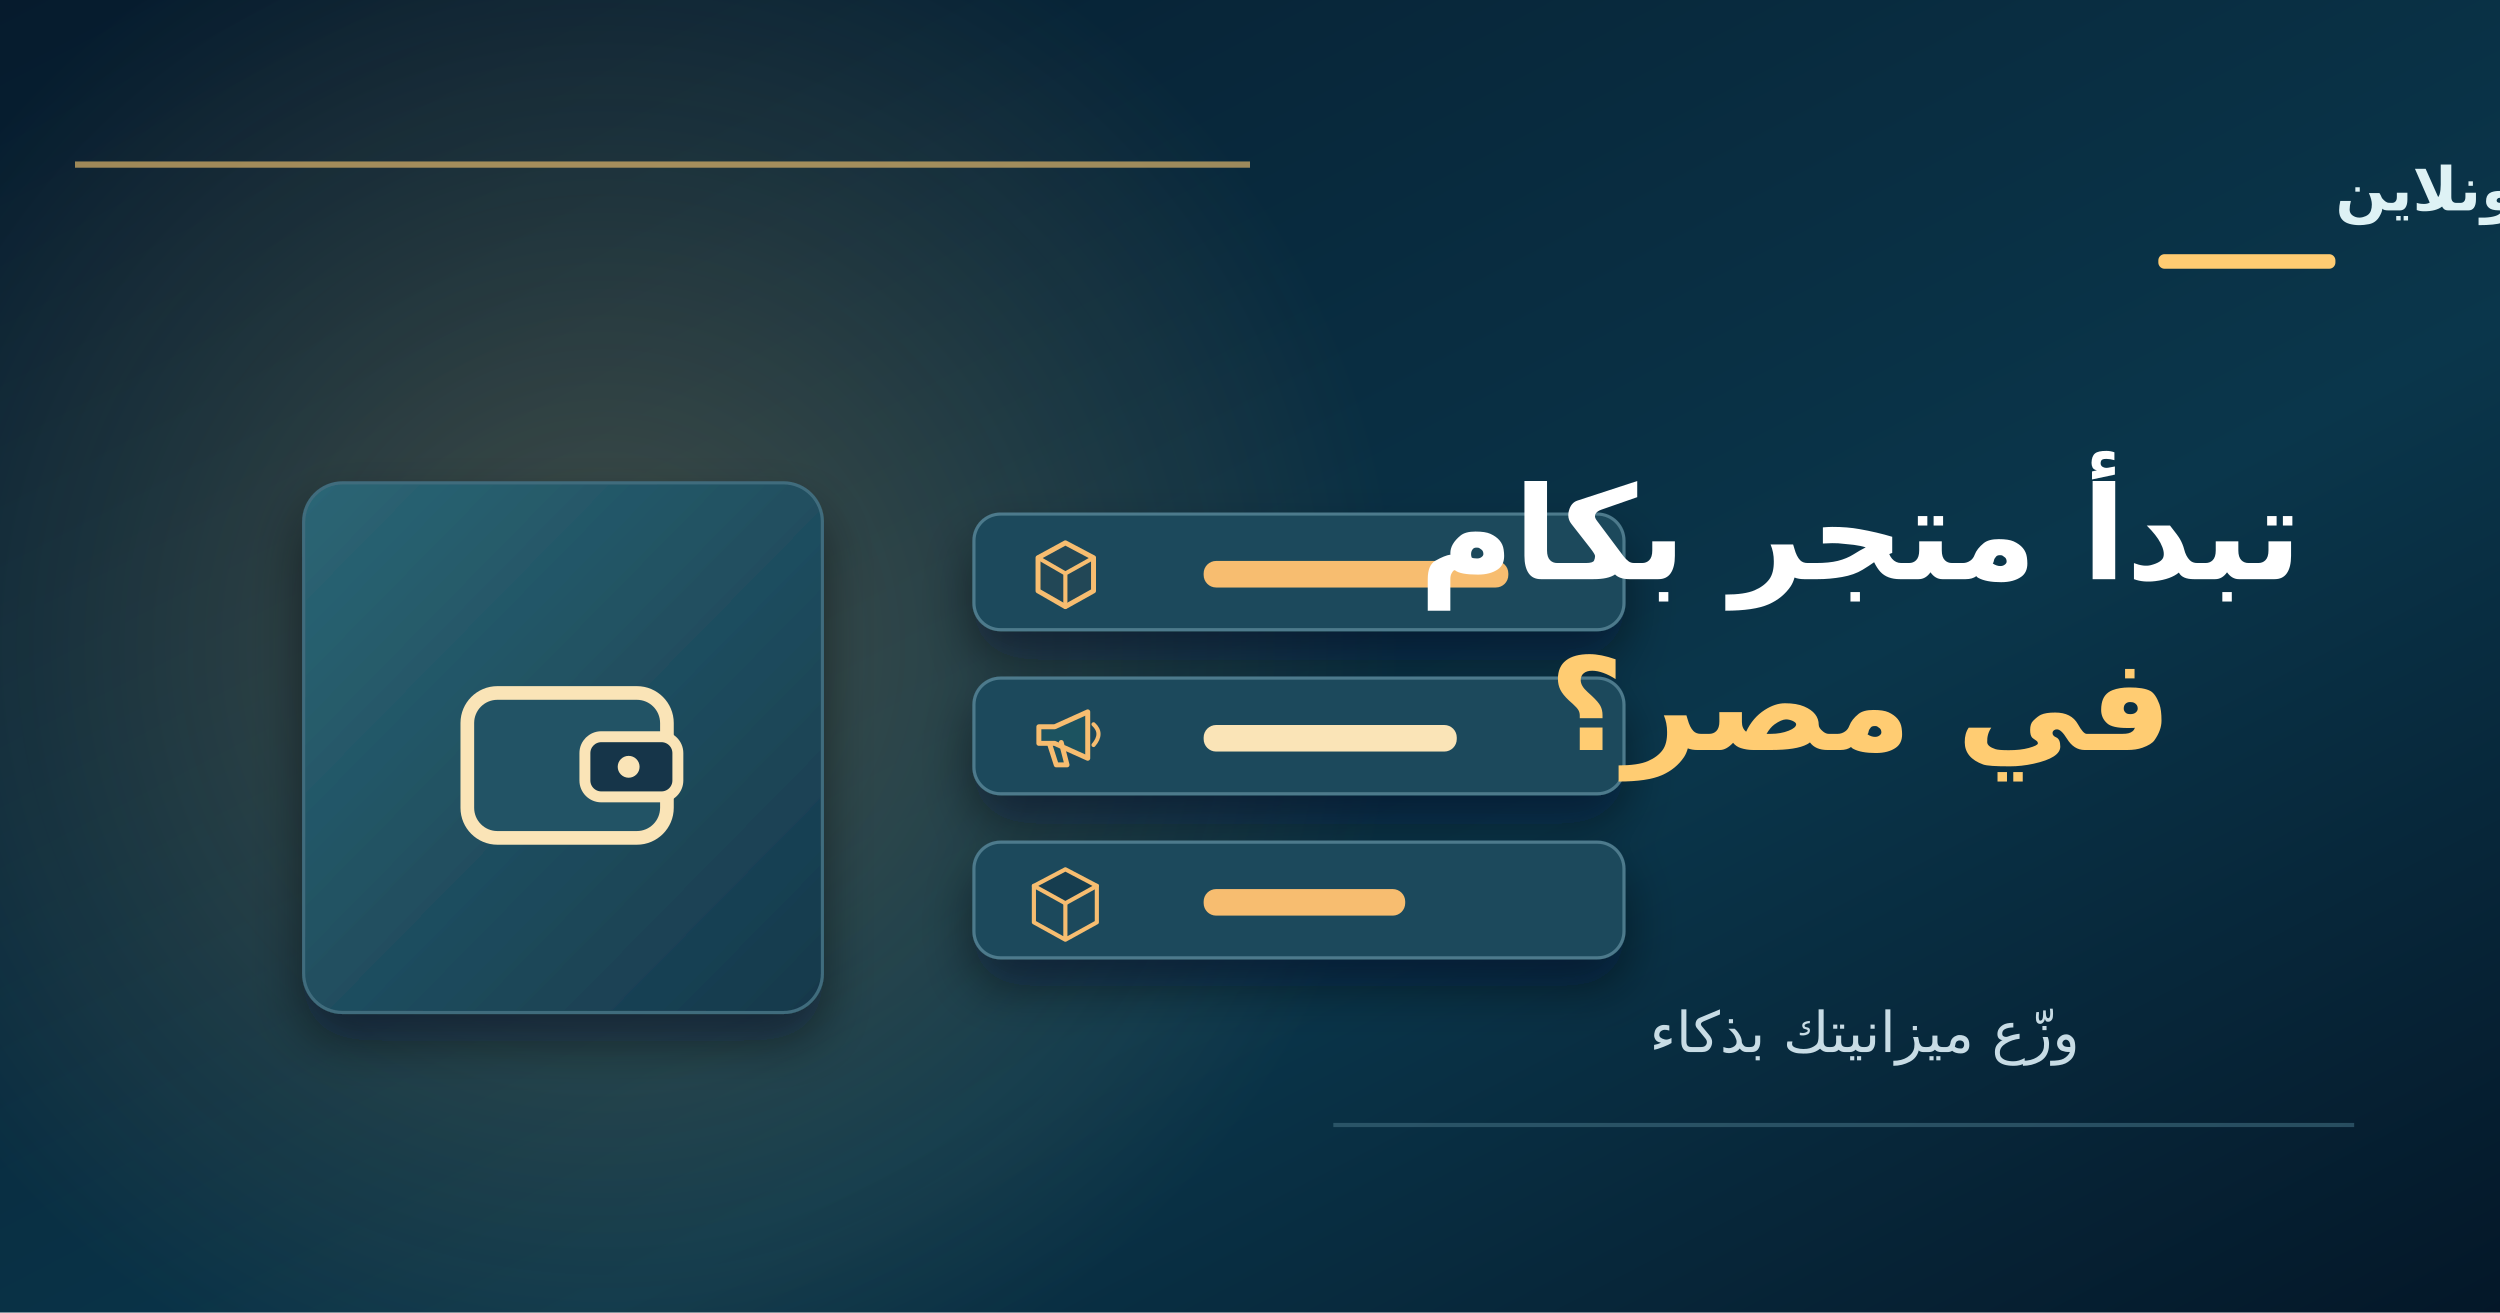
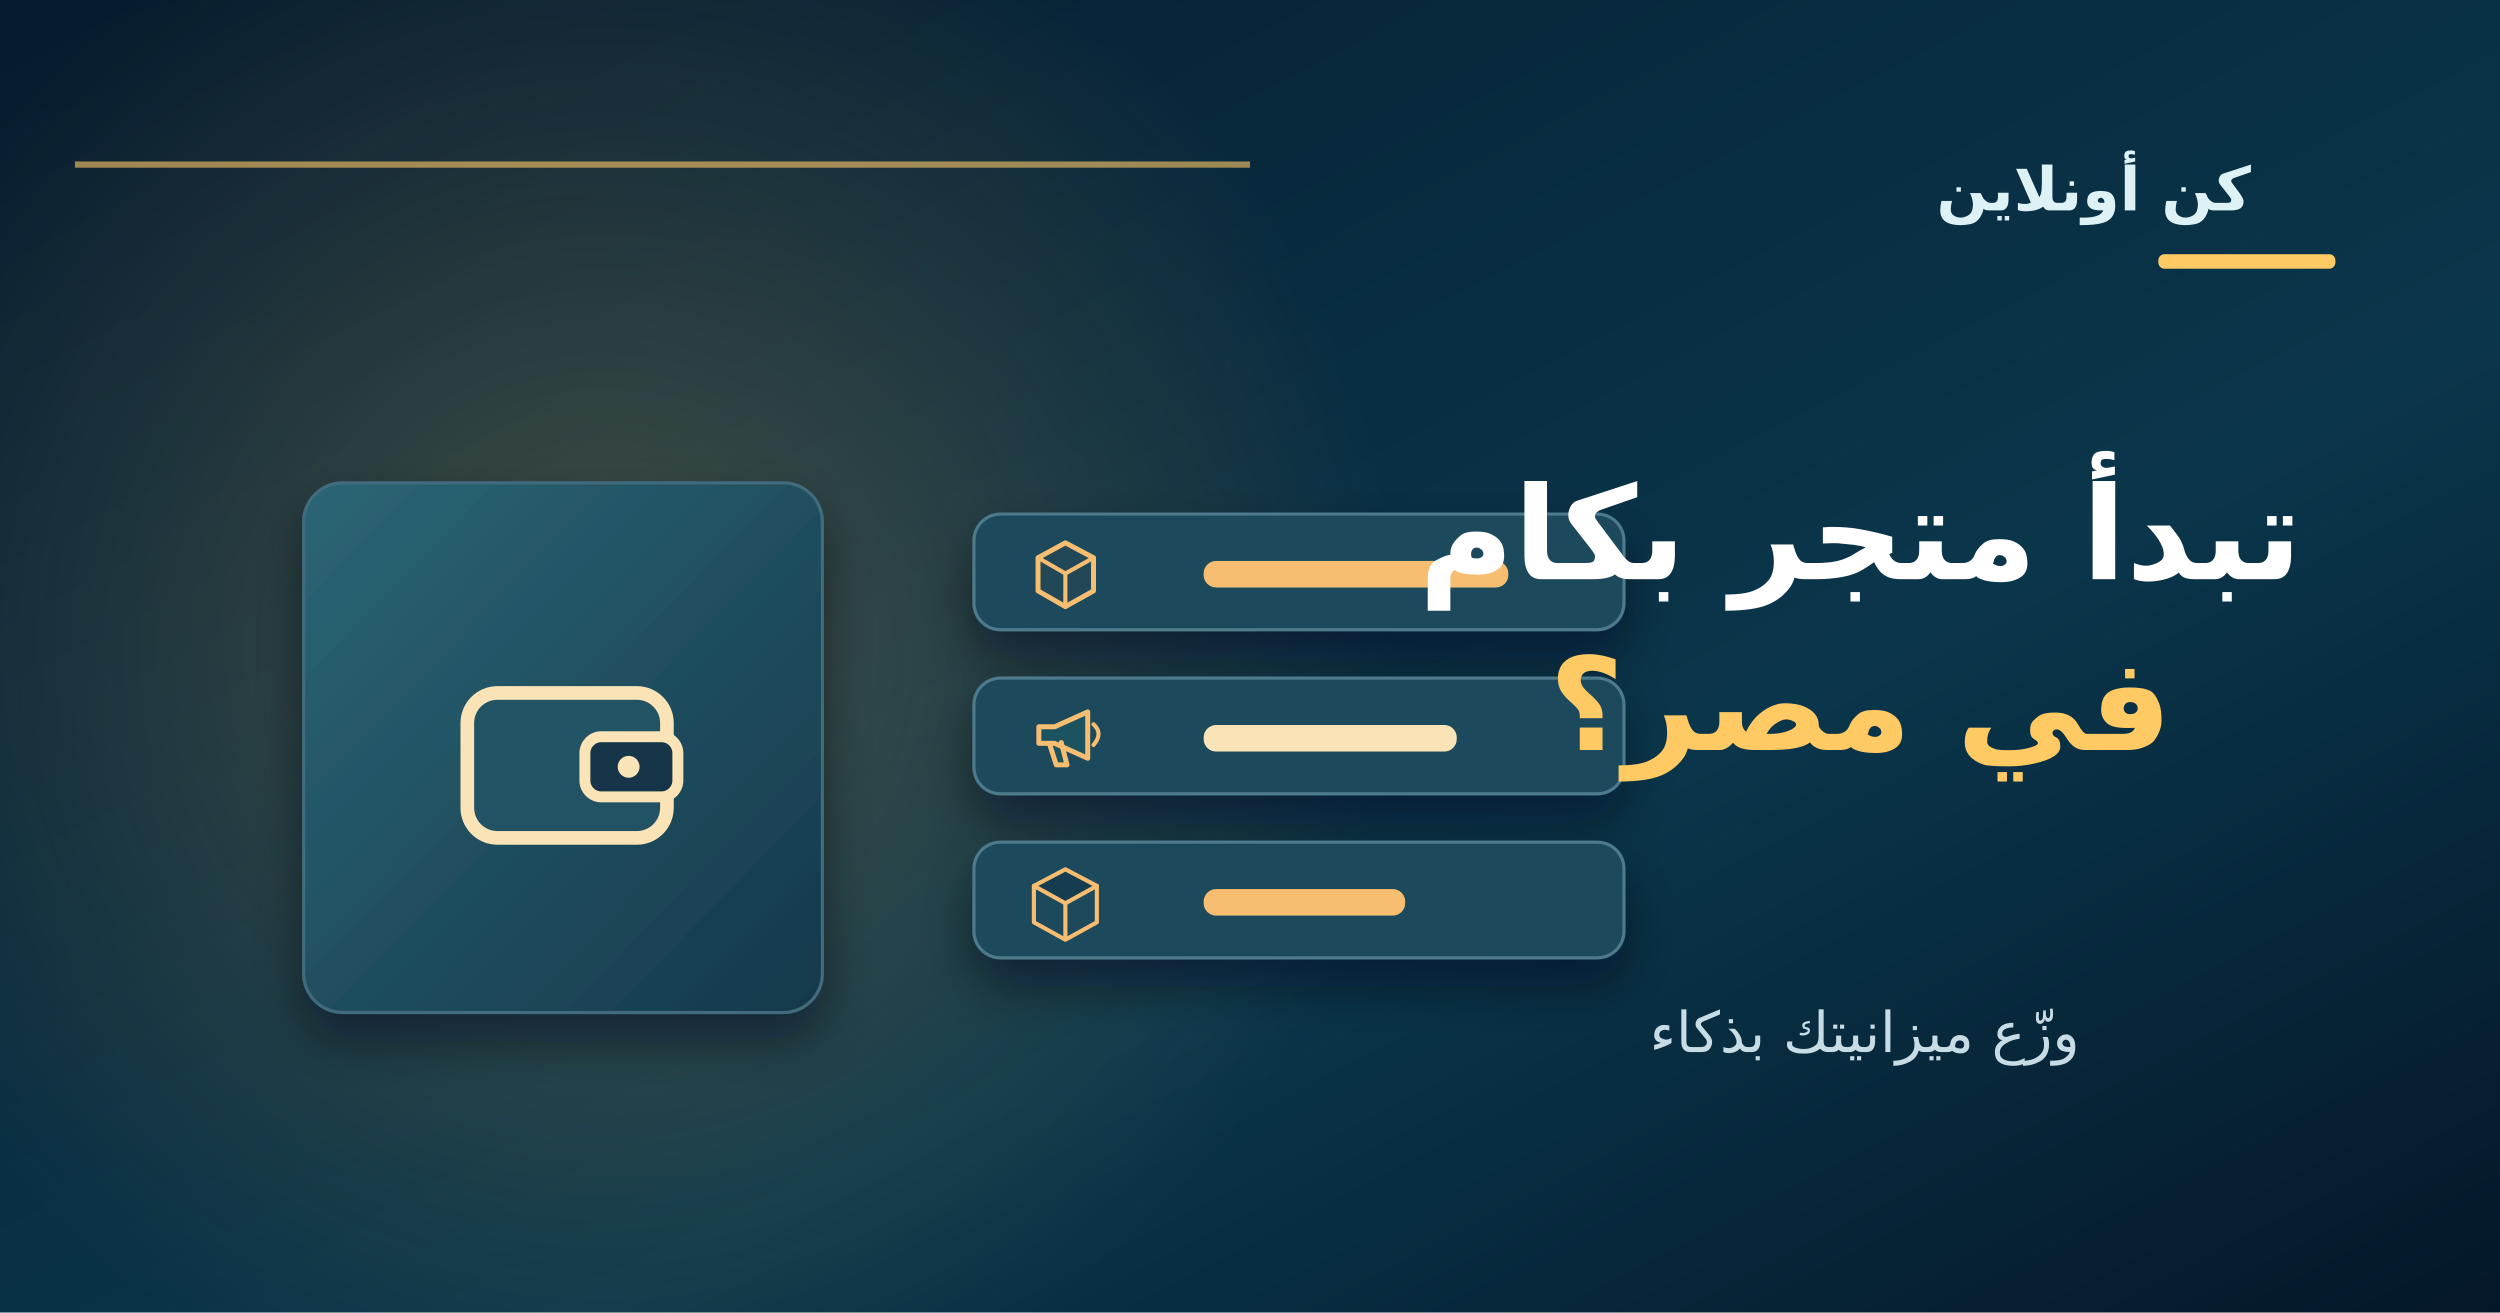
<svg xmlns="http://www.w3.org/2000/svg" width="1200" height="630" viewBox="0 0 1200 630" role="img" aria-labelledby="title desc">
  <defs>
    <linearGradient id="bg" x1="0" y1="0" x2="1" y2="1">
      <stop stop-color="#061b2d" />
      <stop offset=".62" stop-color="#0a364b" />
      <stop offset="1" stop-color="#041728" />
    </linearGradient>
    <radialGradient id="glow">
-       <stop stop-color="#ffcc72" stop-opacity=".23" />
-       <stop offset="1" stop-color="#ffcc72" stop-opacity="0" />
+       <stop stop-color="#ffca64" stop-opacity=".23" />
+       <stop offset="1" stop-color="#ffca64" stop-opacity="0" />
    </radialGradient>
    <linearGradient id="glass" x1="0" y1="0" x2="1" y2="1">
      <stop stop-color="#2b6675" />
      <stop offset="1" stop-color="#15384b" />
    </linearGradient>
    <filter id="drop" x="-30%" y="-30%" width="170%" height="170%">
      <feDropShadow dx="0" dy="17" stdDeviation="16" flood-color="#010e19" flood-opacity=".45" />
    </filter>
  </defs>
  <rect width="1200" height="630" fill="url(#bg)" />
  <circle cx="290" cy="310" r="381" fill="url(#glow)" />
-   <path d="M36 79H600" stroke="#ffcc72" stroke-width="3" opacity=".6" />
+   <path d="M36 79H600" stroke="#ffca64" stroke-width="3" opacity=".6" />
  <g id="topic-art" filter="url(#drop)" transform="translate(40 108) scale(.75)">
    <rect x="141" y="165" width="332" height="339" rx="25" fill="url(#glass)" stroke="#416c7d" stroke-width="2" />
    <g transform="translate(219.5 247) scale(1.75)">
      <rect x="15" y="30" width="73" height="53" rx="11" fill="#235365" stroke="#fae4b7" stroke-width="5" />
      <rect x="58" y="46" width="34" height="22" rx="6" fill="#133649" stroke="#fae4b7" stroke-width="4" />
      <circle cx="74" cy="57" r="4" fill="#fae4b7" stroke="none" stroke-width="0" />
    </g>
    <rect x="570" y="185" width="416" height="74" rx="17" fill="#1c4a5c" stroke="#4d7a8c" stroke-width="2" />
    <g transform="translate(602 196) scale(0.53)">
      <path d="M17 32L50 14L84 32V72L50 91L17 72Z" fill="#204757" stroke="#f7bd70" stroke-width="6" stroke-linecap="round" stroke-linejoin="round" />
      <path d="M17 32L50 51L84 32M50 51V91" fill="none" stroke="#f7bd70" stroke-width="5" stroke-linecap="round" stroke-linejoin="round" />
    </g>
    <rect x="717" y="215" width="195" height="17" rx="8" fill="#f7bd70" stroke="none" stroke-width="0" />
    <rect x="570" y="290" width="416" height="74" rx="17" fill="#1c4a5c" stroke="#4d7a8c" stroke-width="2" />
    <g transform="translate(602 301) scale(0.53)">
      <path d="M18 38H37L77 20V76L37 58H18ZM31 59L39 84H52L45 57" fill="#1f5261" stroke="#f7bd70" stroke-width="6" stroke-linecap="round" stroke-linejoin="round" />
      <path d="M84 35Q96 46 84 60" fill="none" stroke="#f7bd70" stroke-width="5" stroke-linecap="round" stroke-linejoin="round" />
    </g>
    <rect x="717" y="320" width="162" height="17" rx="8" fill="#fae4b7" stroke="none" stroke-width="0" />
    <rect x="570" y="395" width="416" height="74" rx="17" fill="#1c4a5c" stroke="#4d7a8c" stroke-width="2" />
    <g transform="translate(602 406) scale(0.53)">
      <path d="M12 32L50 12L88 32L50 53Z" fill="#173d4f" stroke="#f7bd70" stroke-width="5" stroke-linecap="round" stroke-linejoin="round" />
      <path d="M12 32V76L50 97L88 76V32M50 53V97" fill="none" stroke="#f7bd70" stroke-width="5" stroke-linecap="round" stroke-linejoin="round" />
    </g>
    <rect x="717" y="425" width="129" height="17" rx="8" fill="#f7bd70" stroke="none" stroke-width="0" />
  </g>
-   <text x="1121" y="101" direction="rtl" text-anchor="end" font-family="Cairo,Tajawal,Segoe UI,Arial,sans-serif" font-size="29" font-weight="700" fill="#def2f5">كن أونلاين</text>
-   <rect x="1036" y="122" width="85" height="7" rx="3" fill="#ffcc72" />
+   <text x="1005" y="101" direction="rtl" text-anchor="middle" font-family="Cairo,Tajawal,Segoe UI,Arial,sans-serif" font-size="29" font-weight="700" fill="#def2f5">كن أونلاين</text>
+   <rect x="1036" y="122" width="85" height="7" rx="3" fill="#ffca64" />
  <g id="hook">
    <text x="893" y="278" direction="rtl" unicode-bidi="plaintext" text-anchor="middle" font-family="Cairo,Tajawal,Segoe UI,Arial,sans-serif" font-size="62" font-weight="900" fill="#ffffff">تبدأ متجر بكام</text>
-     <text x="893" y="360" direction="rtl" unicode-bidi="plaintext" text-anchor="middle" font-family="Cairo,Tajawal,Segoe UI,Arial,sans-serif" font-size="62" font-weight="900" fill="#ffcc72">في مصر؟</text>
+     <text x="893" y="360" direction="rtl" unicode-bidi="plaintext" text-anchor="middle" font-family="Cairo,Tajawal,Segoe UI,Arial,sans-serif" font-size="62" font-weight="900" fill="#ffca64">في مصر؟</text>
  </g>
  <text x="895" y="505" direction="rtl" text-anchor="middle" font-family="Cairo,Tajawal,Segoe UI,Arial,sans-serif" font-size="27" fill="#c8dce5">وزّع ميزانيتك بذكاء</text>
-   <path d="M640 540H1130" stroke="#3f6d7f" stroke-width="2" opacity=".6" />
</svg>
